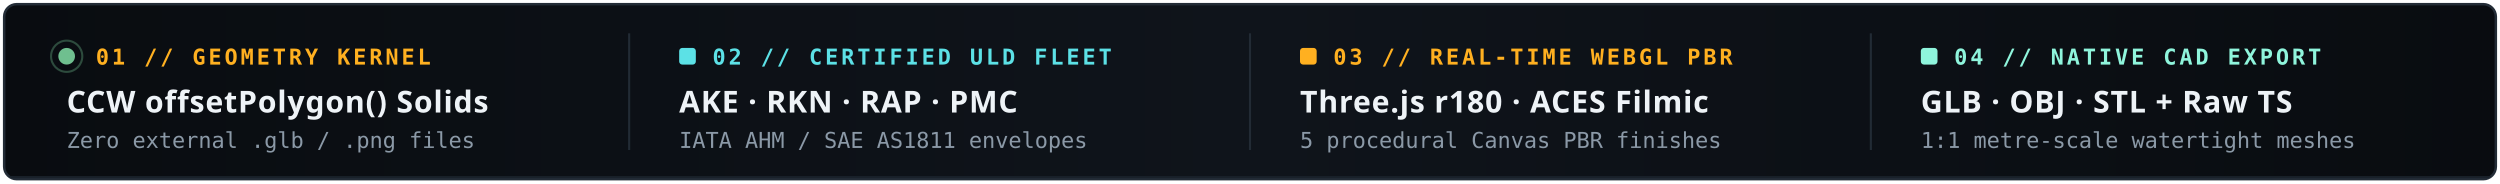
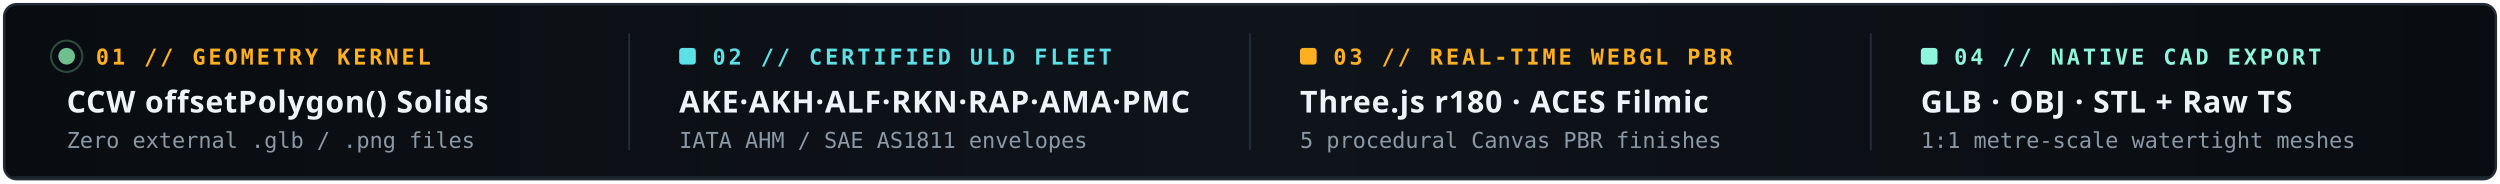
<svg xmlns="http://www.w3.org/2000/svg" viewBox="0 0 1200 88" width="1200" height="88" role="img" aria-label="3D-Containers procedural engineering telemetry strip">
  <defs>
    <linearGradient id="ts-bg" x1="0%" y1="0%" x2="100%" y2="0%">
      <stop offset="0%" stop-color="#090c10" />
      <stop offset="50%" stop-color="#0f141b" />
      <stop offset="100%" stop-color="#090c10" />
    </linearGradient>
    <linearGradient id="ts-scan" x1="0%" y1="0%" x2="100%" y2="0%">
      <stop offset="0%" stop-color="#5ce1e6" stop-opacity="0" />
      <stop offset="45%" stop-color="#5ce1e6" stop-opacity="0.85" />
      <stop offset="55%" stop-color="#ffb020" stop-opacity="0.9" />
      <stop offset="100%" stop-color="#ffb020" stop-opacity="0" />
    </linearGradient>
    <clipPath id="ts-clip">
      <rect x="2" y="2" width="1196" height="84" rx="6" />
    </clipPath>
  </defs>
  <rect x="2" y="2" width="1196" height="84" rx="6" fill="url(#ts-bg)" stroke="#232c36" stroke-width="1.2" />
  <g clip-path="url(#ts-clip)">
    <rect x="-360" y="2" width="360" height="2" fill="url(#ts-scan)">
      <animate attributeName="x" values="-360;1200" dur="6.5s" repeatCount="indefinite" />
    </rect>
    <line x1="2" y1="85" x2="1198" y2="85" stroke="#19212a" stroke-width="1" />
  </g>
  <line x1="302" y1="16" x2="302" y2="72" stroke="#222b35" stroke-width="1" />
  <line x1="600" y1="16" x2="600" y2="72" stroke="#222b35" stroke-width="1" />
  <line x1="898" y1="16" x2="898" y2="72" stroke="#222b35" stroke-width="1" />
  <g transform="translate(24, 0)">
    <circle cx="8" cy="27" r="4" fill="#6fbf8f">
      <animate attributeName="opacity" values="1;0.35;1" dur="2.4s" repeatCount="indefinite" />
    </circle>
    <circle cx="8" cy="27" r="7.5" fill="none" stroke="#6fbf8f" stroke-width="1" opacity="0.35">
      <animate attributeName="r" values="5;9;5" dur="2.4s" repeatCount="indefinite" />
      <animate attributeName="opacity" values="0.5;0.05;0.5" dur="2.4s" repeatCount="indefinite" />
    </circle>
    <text x="22" y="31" fill="#ffb020" font-family="'IBM Plex Mono', 'SFMono-Regular', Consolas, 'DejaVu Sans Mono', monospace" font-size="10.5" font-weight="700" letter-spacing="1.4">01 // GEOMETRY KERNEL</text>
    <text x="8" y="54" fill="#eef3f7" font-family="'Chakra Petch', 'Segoe UI', system-ui, sans-serif" font-size="14.5" font-weight="700" letter-spacing="0.4">CCW offsetPolygon() Solids</text>
    <text x="8" y="71" fill="#8b99a7" font-family="'IBM Plex Mono', 'SFMono-Regular', Consolas, 'DejaVu Sans Mono', monospace" font-size="10.5">Zero external .glb / .png files</text>
  </g>
  <g transform="translate(322, 0)">
    <rect x="4" y="23" width="8" height="8" rx="1.5" fill="#5ce1e6">
      <animate attributeName="opacity" values="0.45;1;0.45" dur="3.2s" begin="0.5s" repeatCount="indefinite" />
    </rect>
    <text x="20" y="31" fill="#5ce1e6" font-family="'IBM Plex Mono', 'SFMono-Regular', Consolas, 'DejaVu Sans Mono', monospace" font-size="10.5" font-weight="700" letter-spacing="1.4">02 // CERTIFIED ULD FLEET</text>
-     <text x="4" y="54" fill="#eef3f7" font-family="'Chakra Petch', 'Segoe UI', system-ui, sans-serif" font-size="14.5" font-weight="700" letter-spacing="0.4">AKE · RKN · RAP · PMC</text>
+     <text x="4" y="54" fill="#eef3f7" font-family="'Chakra Petch', 'Segoe UI', system-ui, sans-serif" font-size="14.5" font-weight="700" letter-spacing="0.4">AKE·AKH·ALF·RKN·RAP·AMA·PMC</text>
    <text x="4" y="71" fill="#8b99a7" font-family="'IBM Plex Mono', 'SFMono-Regular', Consolas, 'DejaVu Sans Mono', monospace" font-size="10.5">IATA AHM / SAE AS1811 envelopes</text>
  </g>
  <g transform="translate(620, 0)">
    <rect x="4" y="23" width="8" height="8" rx="1.5" fill="#ffb020">
      <animate attributeName="opacity" values="0.45;1;0.45" dur="3.2s" begin="1.3s" repeatCount="indefinite" />
    </rect>
    <text x="20" y="31" fill="#ffb020" font-family="'IBM Plex Mono', 'SFMono-Regular', Consolas, 'DejaVu Sans Mono', monospace" font-size="10.5" font-weight="700" letter-spacing="1.4">03 // REAL-TIME WEBGL PBR</text>
    <text x="4" y="54" fill="#eef3f7" font-family="'Chakra Petch', 'Segoe UI', system-ui, sans-serif" font-size="14.5" font-weight="700" letter-spacing="0.4">Three.js r180 · ACES Filmic</text>
    <text x="4" y="71" fill="#8b99a7" font-family="'IBM Plex Mono', 'SFMono-Regular', Consolas, 'DejaVu Sans Mono', monospace" font-size="10.5">5 procedural Canvas PBR finishes</text>
  </g>
  <g transform="translate(918, 0)">
    <rect x="4" y="23" width="8" height="8" rx="1.5" fill="#8ff5dc">
      <animate attributeName="opacity" values="0.45;1;0.45" dur="3.2s" begin="2.1s" repeatCount="indefinite" />
    </rect>
    <text x="20" y="31" fill="#8ff5dc" font-family="'IBM Plex Mono', 'SFMono-Regular', Consolas, 'DejaVu Sans Mono', monospace" font-size="10.5" font-weight="700" letter-spacing="1.4">04 // NATIVE CAD EXPORT</text>
    <text x="4" y="54" fill="#eef3f7" font-family="'Chakra Petch', 'Segoe UI', system-ui, sans-serif" font-size="14.5" font-weight="700" letter-spacing="0.4">GLB · OBJ · STL + Raw TS</text>
    <text x="4" y="71" fill="#8b99a7" font-family="'IBM Plex Mono', 'SFMono-Regular', Consolas, 'DejaVu Sans Mono', monospace" font-size="10.5">1:1 metre-scale watertight meshes</text>
  </g>
</svg>
